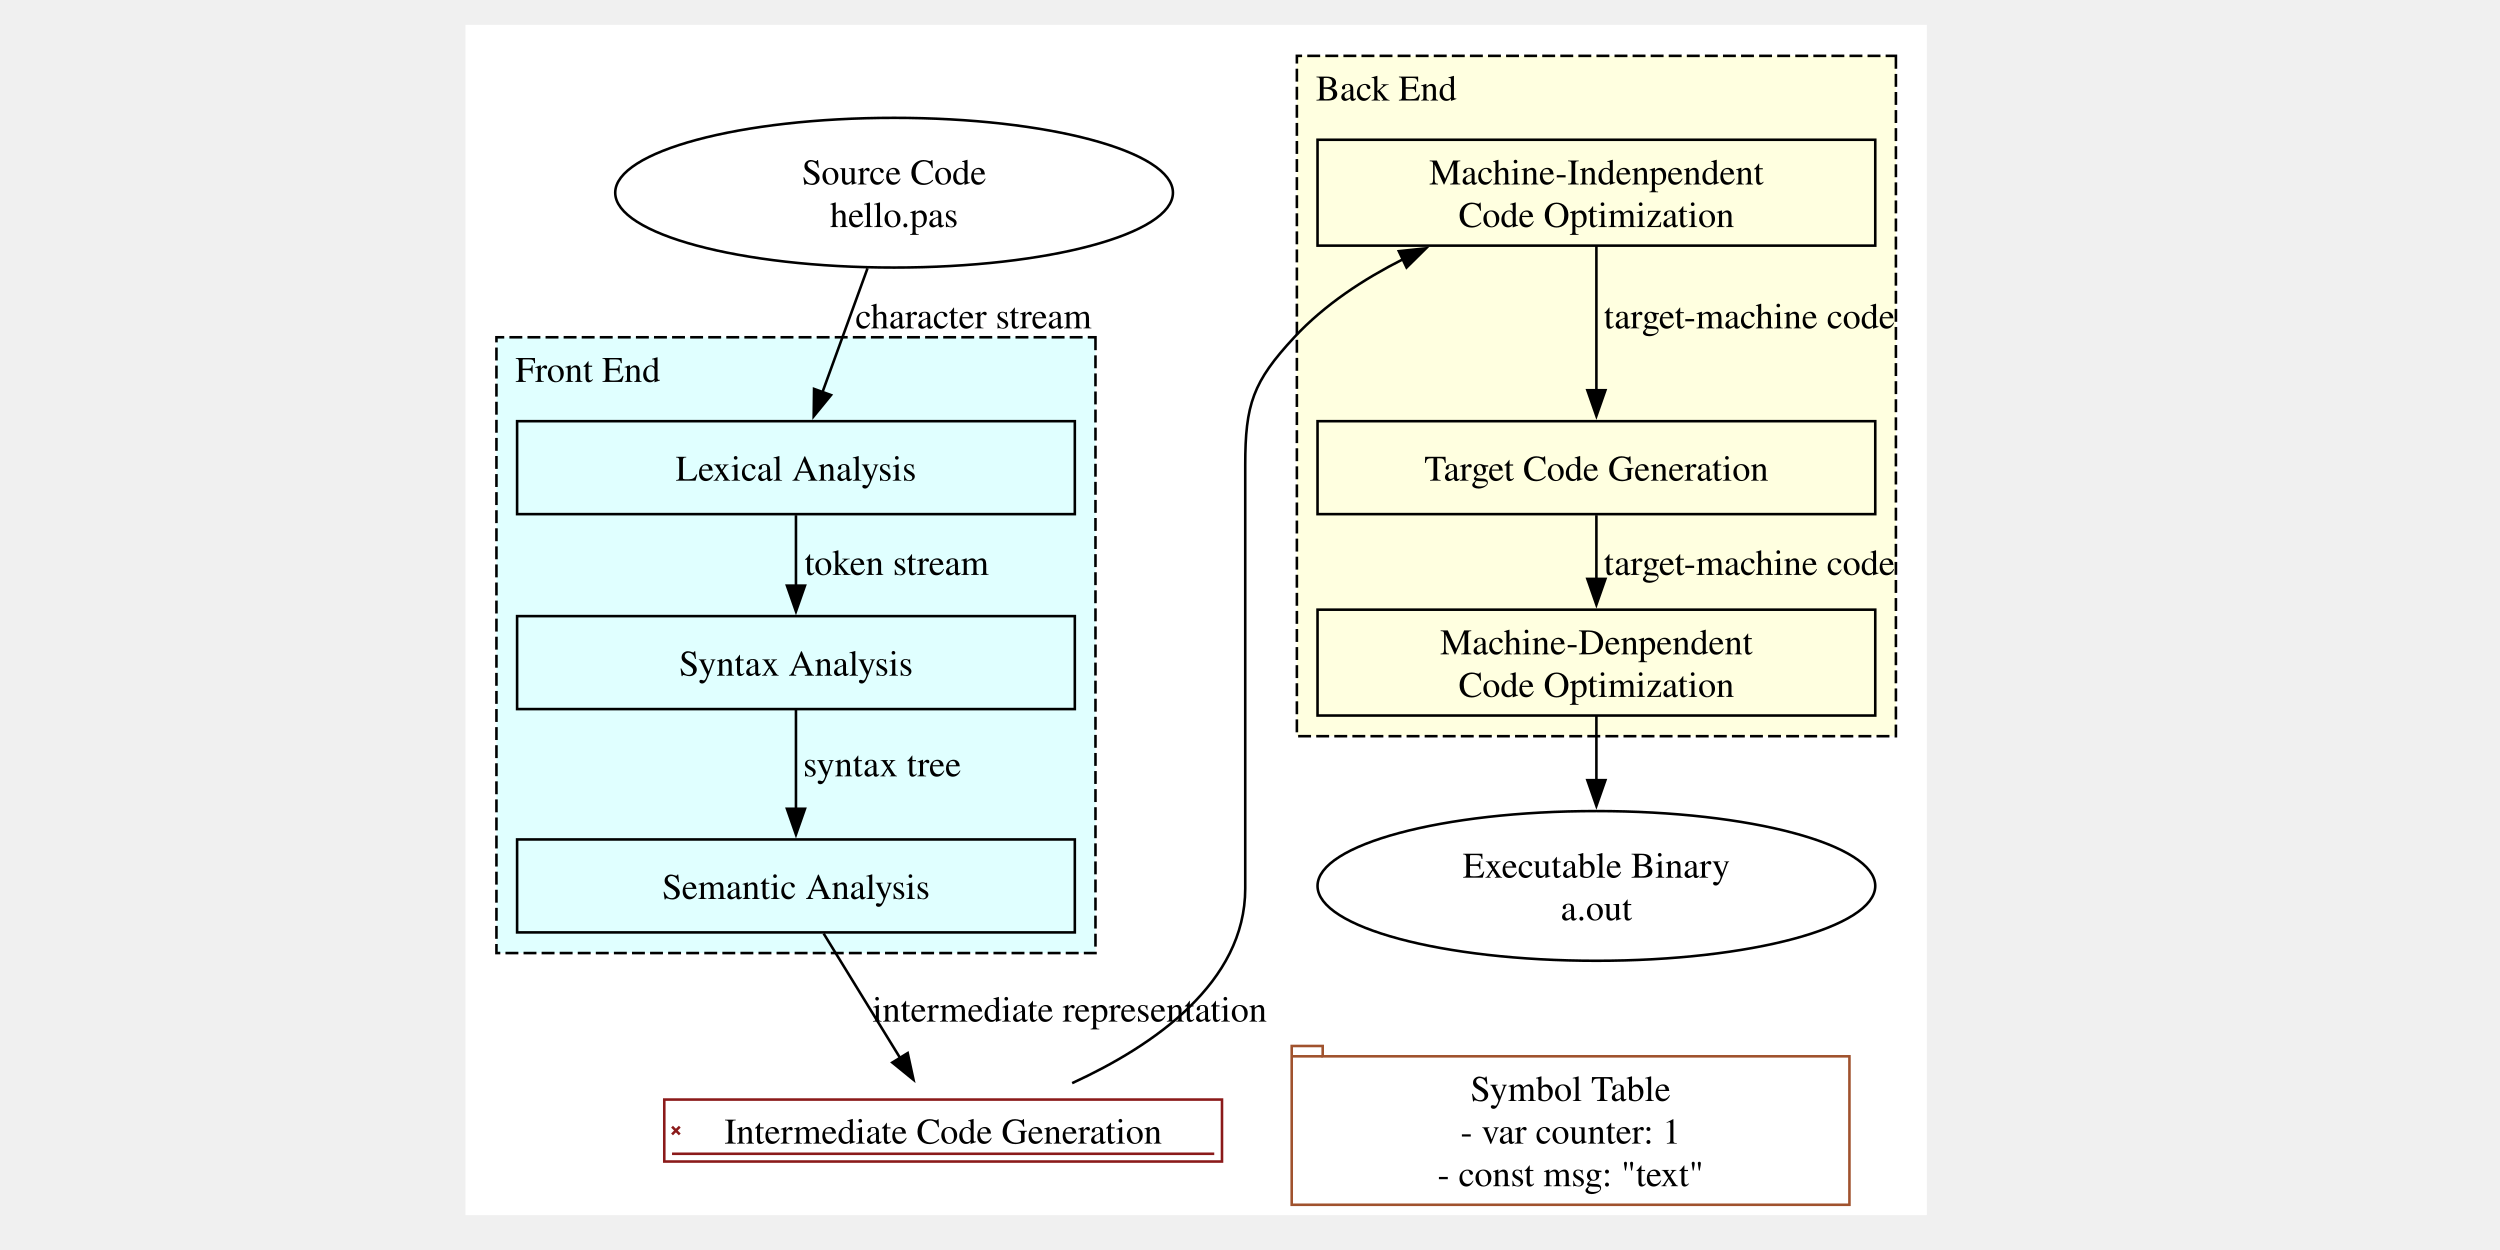
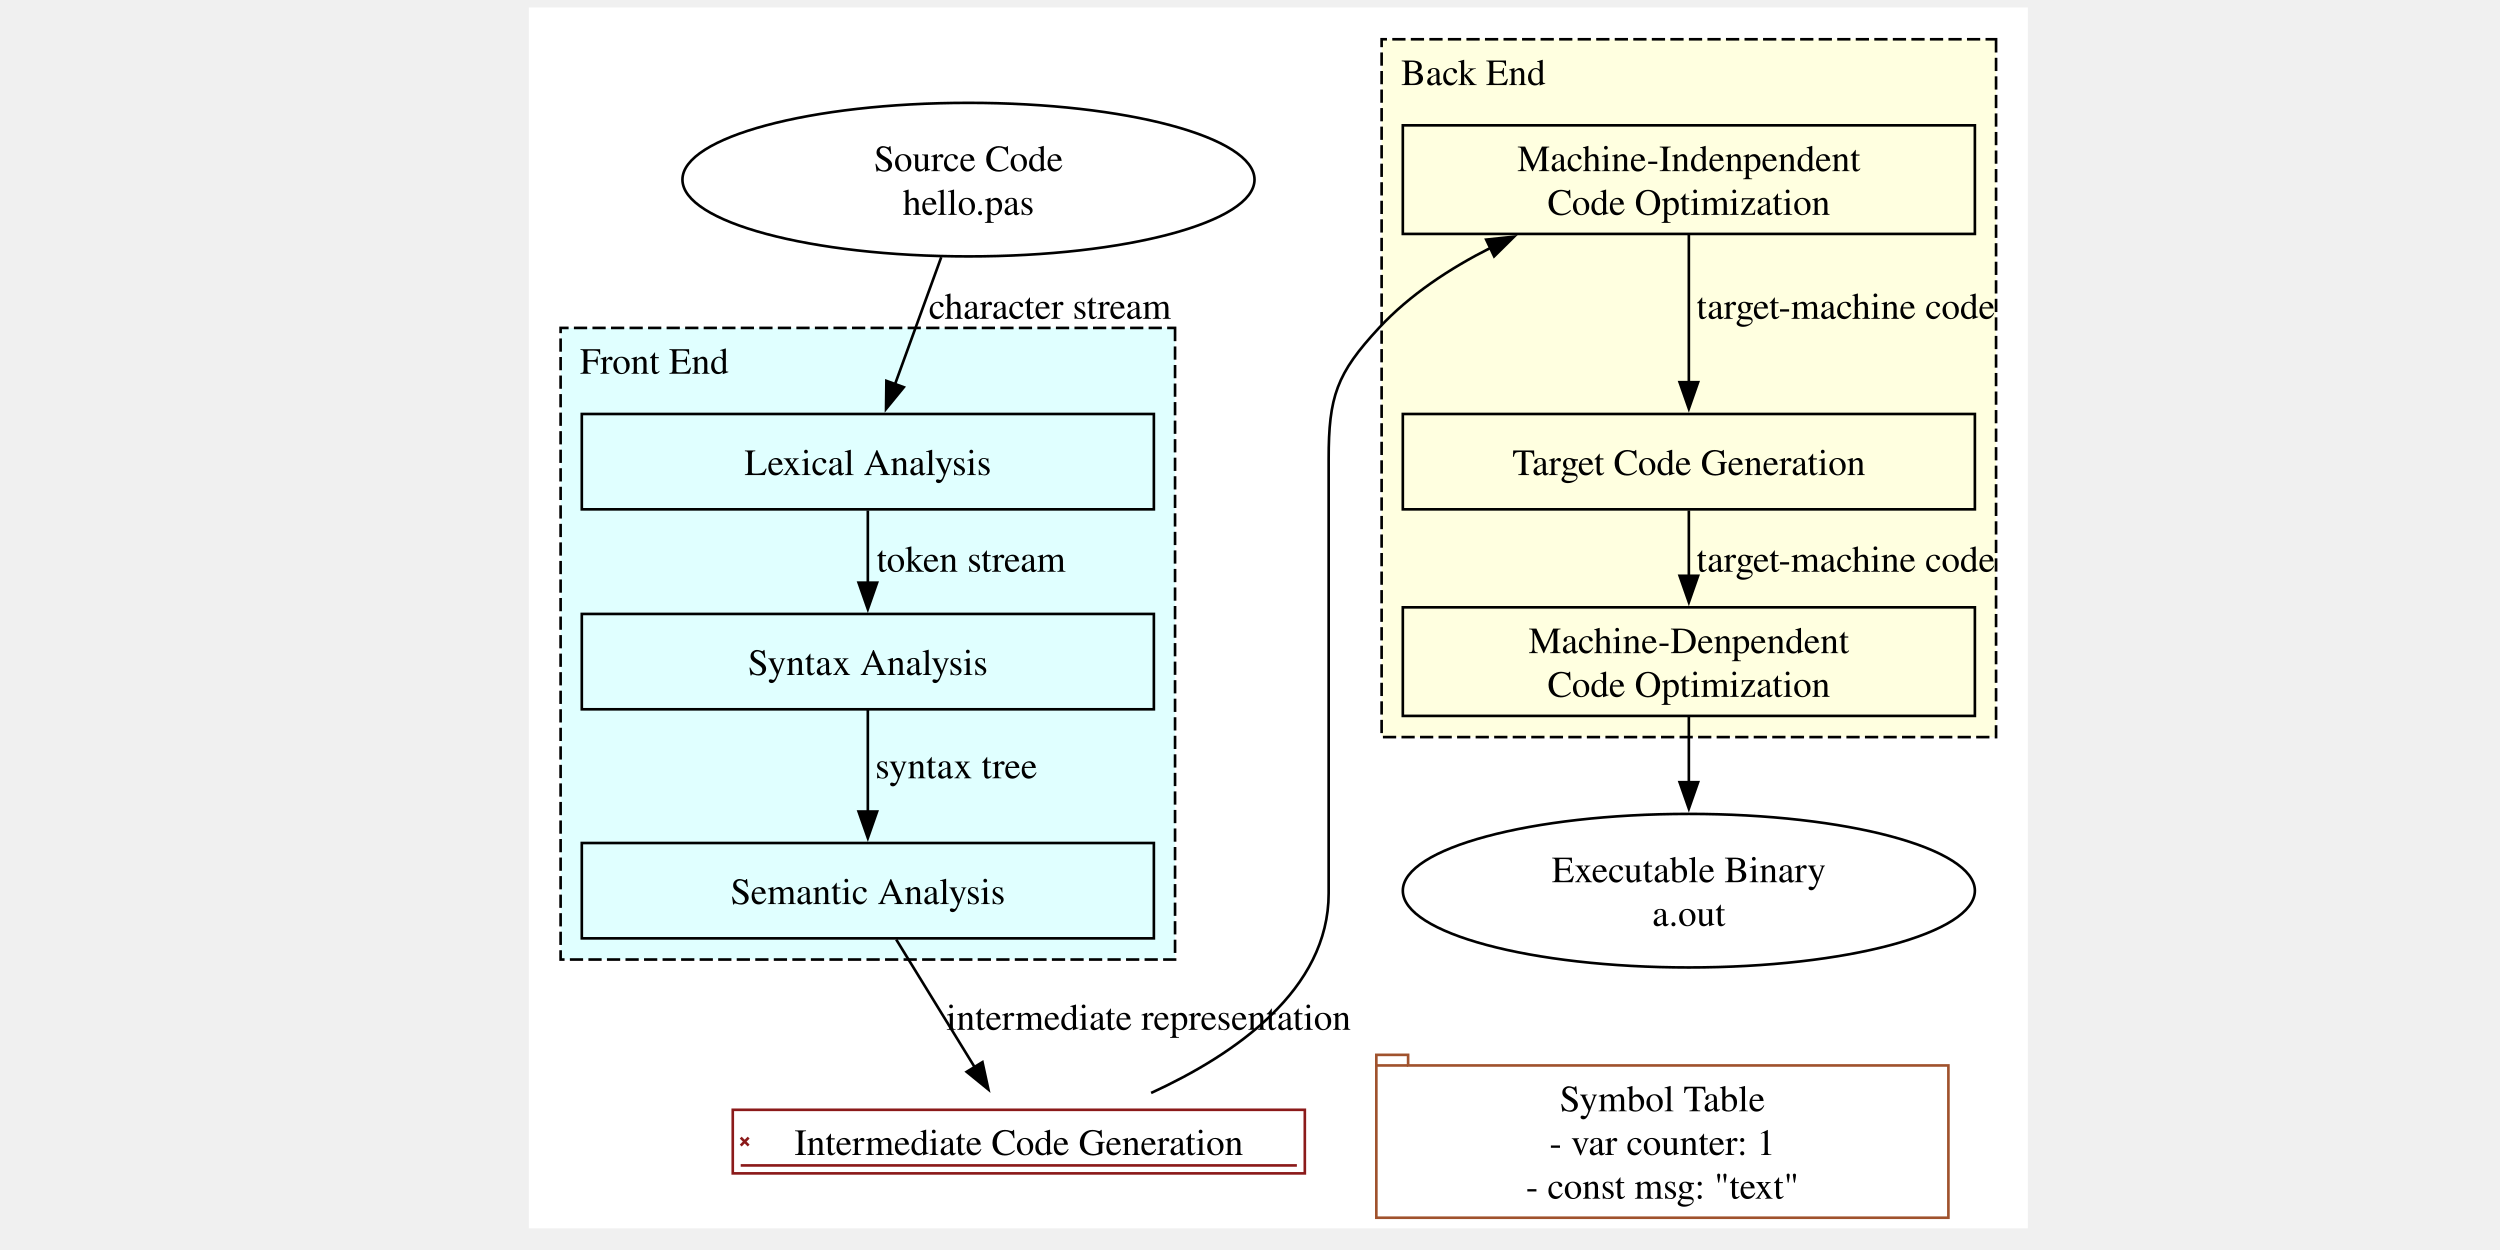
- <svg xmlns="http://www.w3.org/2000/svg" width="400" height="200" viewBox="0 0 300 149.99" version="1.1" id="svg26">
-   <defs id="defs26" />
-   <g id="graph0" class="graph" transform="matrix(0.3098446,0,0,0.3098446,57.09464,144.5686)">
-     <polygon fill="#ffffff" stroke="none" points="562,-456.97 562,4 -4,4 -4,-456.97 " id="polygon1" />
-     <g id="clust1" class="cluster">
-       <polygon fill="#e0ffff" stroke="#000000" stroke-dasharray="5, 2" points="240,-335.98 240,-97.49 8,-97.49 8,-335.98 " id="polygon2" />
-       <text text-anchor="middle" x="43.38" y="-318.68" font-family="Times, serif" font-size="14px" id="text2">Front End</text>
-     </g>
-     <g id="clust3" class="cluster">
-       <polygon fill="#ffffe0" stroke="#000000" stroke-dasharray="5, 2" points="550,-444.97 550,-181.48 318,-181.48 318,-444.97 " id="polygon3" />
-       <text text-anchor="middle" x="352.62" y="-427.67" font-family="Times, serif" font-size="14px" id="text3">Back End</text>
-     </g>
-     <g id="node1" class="node">
-       <ellipse fill="none" stroke="#000000" cx="162" cy="-391.97" rx="108" ry="28.99" id="ellipse4" />
-       <text text-anchor="middle" x="162" y="-395.17" font-family="Times, serif" font-size="14px" id="text4">Source Code</text>
-       <text text-anchor="middle" x="162" y="-378.67" font-family="Times, serif" font-size="14px" id="text5">hello.pas</text>
-     </g>
-     <g id="node2" class="node">
-       <polygon fill="none" stroke="#000000" points="16,-267.48 232,-267.48 232,-303.48 16,-303.48 " id="polygon5" />
-       <text text-anchor="middle" x="124" y="-280.43" font-family="Times, serif" font-size="14px" id="text6">Lexical Analysis</text>
-     </g>
-     <g id="edge1" class="edge">
-       <path fill="none" stroke="#000000" d="m 151.72,-362.7 c -5.43,14.93 -12.08,33.2 -17.5,48.1" id="path6" />
-       <polygon fill="#000000" stroke="#000000" points="131,-315.98 137.58,-313.59 130.87,-305.38 " id="polygon6" />
-       <text text-anchor="middle" x="192.75" y="-339.43" font-family="Times, serif" font-size="14px" id="text7">character stream</text>
-     </g>
-     <g id="node6" class="node">
-       <polygon fill="none" stroke="#a0522d" points="328,-61.5 316,-61.5 316,0 532,0 532,-57.5 328,-57.5 " id="polygon7" />
-       <polyline fill="none" stroke="#a0522d" points="316,-57.5 328,-57.5" id="polyline7" />
-       <text text-anchor="middle" x="424" y="-40.2" font-family="Times, serif" font-size="14px" id="text8">Symbol Table</text>
-       <text text-anchor="middle" x="424" y="-23.7" font-family="Times, serif" font-size="14px" id="text9">- var counter: 1</text>
-       <text text-anchor="middle" x="424" y="-7.2" font-family="Times, serif" font-size="14px" id="text10">- const msg: "text"</text>
-     </g>
-     <g id="node3" class="node">
-       <polygon fill="none" stroke="#000000" points="16,-191.98 232,-191.98 232,-227.98 16,-227.98 " id="polygon10" />
-       <text text-anchor="middle" x="124" y="-204.93" font-family="Times, serif" font-size="14px" id="text11">Syntax Analysis</text>
-     </g>
-     <g id="edge2" class="edge">
-       <path fill="none" stroke="#000000" d="m 124,-267.06 c 0,8.14 0,18.06 0,27.28" id="path11" />
-       <polygon fill="#000000" stroke="#000000" points="120.5,-239.79 127.5,-239.79 124,-229.79 " id="polygon11" />
-       <text text-anchor="middle" x="163" y="-243.93" font-family="Times, serif" font-size="14px" id="text12">token stream</text>
-     </g>
-     <g id="node4" class="node">
-       <polygon fill="none" stroke="#000000" points="16,-105.49 232,-105.49 232,-141.49 16,-141.49 " id="polygon12" />
-       <text text-anchor="middle" x="124" y="-118.44" font-family="Times, serif" font-size="14px" id="text13">Semantic Analysis</text>
-     </g>
-     <g id="edge3" class="edge">
-       <path fill="none" stroke="#000000" d="m 124,-191.88 c 0,11.14 0,25.97 0,38.87" id="path13" />
-       <polygon fill="#000000" stroke="#000000" points="120.5,-153.37 127.5,-153.37 124,-143.37 " id="polygon13" />
-       <text text-anchor="middle" x="157.38" y="-165.93" font-family="Times, serif" font-size="14px" id="text14">syntax tree</text>
-     </g>
-     <g id="node5" class="node">
-       <polygon fill="none" stroke="#8b1a1a" points="73,-16.75 289,-16.75 289,-40.75 73,-40.75 " id="polygon14" />
-       <polyline fill="none" stroke="#8b1a1a" points="76,-30.25 79,-27.25" id="polyline14" />
-       <polyline fill="none" stroke="#8b1a1a" points="76,-27.25 79,-30.25" id="polyline15" />
-       <polyline fill="none" stroke="#8b1a1a" points="76,-19.75 286,-19.75" id="polyline16" />
-       <text text-anchor="middle" x="181" y="-23.7" font-family="Times, serif" font-size="14px" id="text16">Intermediate Code Generation</text>
-     </g>
-     <g id="edge4" class="edge">
-       <path fill="none" stroke="#000000" d="m 134.72,-105.05 c 8.36,13.6 20.12,32.73 29.69,48.31" id="path16" />
-       <polygon fill="#000000" stroke="#000000" points="161.32,-55.09 167.28,-58.76 169.53,-48.41 " id="polygon16" />
-       <text text-anchor="middle" x="230" y="-70.95" font-family="Times, serif" font-size="14px" id="text17">intermediate representation</text>
-     </g>
-     <g id="node8" class="node">
-       <polygon fill="none" stroke="#000000" points="326,-371.47 542,-371.47 542,-412.47 326,-412.47 " id="polygon17" />
-       <text text-anchor="middle" x="434" y="-395.17" font-family="Times, serif" font-size="14px" id="text18">Machine-Indenpendent</text>
-       <text text-anchor="middle" x="434" y="-378.67" font-family="Times, serif" font-size="14px" id="text19">Code Optimization</text>
-     </g>
-     <g id="edge7" class="edge">
-       <path fill="none" stroke="#000000" d="m 230.96,-47.11 c 31.8,-14.59 67.04,-38.96 67.04,-75.38 0,-163.99 0,-163.99 0,-163.99 0,-23.57 2.96,-32.24 19,-49.5 11.66,-12.54 26.76,-22.49 42.21,-30.28" id="path19" />
-       <polygon fill="#000000" stroke="#000000" points="360.48,-362.99 357.48,-369.32 368.02,-370.43 " id="polygon19" />
-     </g>
-     <g id="node7" class="node">
-       <ellipse fill="none" stroke="#000000" cx="434" cy="-123.49" rx="108" ry="28.99" id="ellipse20" />
-       <text text-anchor="middle" x="434" y="-126.69" font-family="Times, serif" font-size="14px" id="text20">Executable Binary</text>
-       <text text-anchor="middle" x="434" y="-110.19" font-family="Times, serif" font-size="14px" id="text21">a.out</text>
-     </g>
-     <g id="node9" class="node">
-       <polygon fill="none" stroke="#000000" points="326,-267.48 542,-267.48 542,-303.48 326,-303.48 " id="polygon21" />
-       <text text-anchor="middle" x="434" y="-280.43" font-family="Times, serif" font-size="14px" id="text22">Target Code Generation</text>
-     </g>
-     <g id="edge8" class="edge">
-       <path fill="none" stroke="#000000" d="m 434,-371.32 c 0,15.75 0,38.09 0,55.89" id="path22" />
-       <polygon fill="#000000" stroke="#000000" points="430.5,-315.48 437.5,-315.48 434,-305.48 " id="polygon22" />
-       <text text-anchor="middle" x="493.25" y="-339.43" font-family="Times, serif" font-size="14px" id="text23">target-machine code</text>
-     </g>
-     <g id="node10" class="node">
-       <polygon fill="none" stroke="#000000" points="326,-189.48 542,-189.48 542,-230.48 326,-230.48 " id="polygon23" />
-       <text text-anchor="middle" x="434" y="-213.18" font-family="Times, serif" font-size="14px" id="text24">Machine-Denpendent</text>
-       <text text-anchor="middle" x="434" y="-196.68" font-family="Times, serif" font-size="14px" id="text25">Code Optimization</text>
-     </g>
-     <g id="edge9" class="edge">
-       <path fill="none" stroke="#000000" d="m 434,-267.06 c 0,7.38 0,16.23 0,24.68" id="path25" />
-       <polygon fill="#000000" stroke="#000000" points="430.5,-242.39 437.5,-242.39 434,-232.39 " id="polygon25" />
-       <text text-anchor="middle" x="493.25" y="-243.93" font-family="Times, serif" font-size="14px" id="text26">target-machine code</text>
-     </g>
-     <g id="edge10" class="edge">
-       <path fill="none" stroke="#000000" d="m 434,-189.39 c 0,7.53 0,16.41 0,25.16" id="path26" />
-       <polygon fill="#000000" stroke="#000000" points="430.5,-164.46 437.5,-164.46 434,-154.46 " id="polygon26" />
+ <svg xmlns="http://www.w3.org/2000/svg" width="400mm" height="200mm" viewBox="0 0 400 200" version="1.1" id="svg1" xml:space="preserve">
+   <defs id="defs1" />
+   <g id="layer1">
+     <g id="graph0" class="graph" transform="matrix(0.4237485,0,0,0.4237485,86.30887,194.8374)">
+       <polygon fill="#ffffff" stroke="none" points="562,-456.97 562,4 -4,4 -4,-456.97 " id="polygon1" />
+       <g id="clust1" class="cluster">
+         <polygon fill="#e0ffff" stroke="#000000" stroke-dasharray="5, 2" points="240,-335.98 240,-97.49 8,-97.49 8,-335.98 " id="polygon2" />
+         <text text-anchor="middle" x="43.38" y="-318.68" font-family="Times, serif" font-size="14px" id="text2">Front End</text>
+       </g>
+       <g id="clust3" class="cluster">
+         <polygon fill="#ffffe0" stroke="#000000" stroke-dasharray="5, 2" points="550,-444.97 550,-181.48 318,-181.48 318,-444.97 " id="polygon3" />
+         <text text-anchor="middle" x="352.62" y="-427.67" font-family="Times, serif" font-size="14px" id="text3">Back End</text>
+       </g>
+       <g id="node1" class="node">
+         <ellipse fill="none" stroke="#000000" cx="162" cy="-391.97" rx="108" ry="28.99" id="ellipse4" />
+         <text text-anchor="middle" x="162" y="-395.17" font-family="Times, serif" font-size="14px" id="text4">Source Code</text>
+         <text text-anchor="middle" x="162" y="-378.67" font-family="Times, serif" font-size="14px" id="text5">hello.pas</text>
+       </g>
+       <g id="node2" class="node">
+         <polygon fill="none" stroke="#000000" points="16,-267.48 232,-267.48 232,-303.48 16,-303.48 " id="polygon5" />
+         <text text-anchor="middle" x="124" y="-280.43" font-family="Times, serif" font-size="14px" id="text6">Lexical Analysis</text>
+       </g>
+       <g id="edge1" class="edge">
+         <path fill="none" stroke="#000000" d="m 151.72,-362.7 c -5.43,14.93 -12.08,33.2 -17.5,48.1" id="path6" />
+         <polygon fill="#000000" stroke="#000000" points="130.87,-305.38 131,-315.98 137.58,-313.59 " id="polygon6" />
+         <text text-anchor="middle" x="192.75" y="-339.43" font-family="Times, serif" font-size="14px" id="text7">character stream</text>
+       </g>
+       <g id="node6" class="node">
+         <polygon fill="none" stroke="#a0522d" points="316,0 532,0 532,-57.5 328,-57.5 328,-61.5 316,-61.5 " id="polygon7" />
+         <polyline fill="none" stroke="#a0522d" points="316,-57.5 328,-57.5" id="polyline7" />
+         <text text-anchor="middle" x="424" y="-40.2" font-family="Times, serif" font-size="14px" id="text8">Symbol Table</text>
+         <text text-anchor="middle" x="424" y="-23.7" font-family="Times, serif" font-size="14px" id="text9">- var counter: 1</text>
+         <text text-anchor="middle" x="424" y="-7.2" font-family="Times, serif" font-size="14px" id="text10">- const msg: "text"</text>
+       </g>
+       <g id="node3" class="node">
+         <polygon fill="none" stroke="#000000" points="16,-191.98 232,-191.98 232,-227.98 16,-227.98 " id="polygon10" />
+         <text text-anchor="middle" x="124" y="-204.93" font-family="Times, serif" font-size="14px" id="text11">Syntax Analysis</text>
+       </g>
+       <g id="edge2" class="edge">
+         <path fill="none" stroke="#000000" d="m 124,-267.06 c 0,8.14 0,18.06 0,27.28" id="path11" />
+         <polygon fill="#000000" stroke="#000000" points="124,-229.79 120.5,-239.79 127.5,-239.79 " id="polygon11" />
+         <text text-anchor="middle" x="163" y="-243.93" font-family="Times, serif" font-size="14px" id="text12">token stream</text>
+       </g>
+       <g id="node4" class="node">
+         <polygon fill="none" stroke="#000000" points="16,-105.49 232,-105.49 232,-141.49 16,-141.49 " id="polygon12" />
+         <text text-anchor="middle" x="124" y="-118.44" font-family="Times, serif" font-size="14px" id="text13">Semantic Analysis</text>
+       </g>
+       <g id="edge3" class="edge">
+         <path fill="none" stroke="#000000" d="m 124,-191.88 c 0,11.14 0,25.97 0,38.87" id="path13" />
+         <polygon fill="#000000" stroke="#000000" points="124,-143.37 120.5,-153.37 127.5,-153.37 " id="polygon13" />
+         <text text-anchor="middle" x="157.38" y="-165.93" font-family="Times, serif" font-size="14px" id="text14">syntax tree</text>
+       </g>
+       <g id="node5" class="node">
+         <polygon fill="none" stroke="#8b1a1a" points="73,-16.75 289,-16.75 289,-40.75 73,-40.75 " id="polygon14" />
+         <polyline fill="none" stroke="#8b1a1a" points="76,-30.25 79,-27.25" id="polyline14" />
+         <polyline fill="none" stroke="#8b1a1a" points="76,-27.25 79,-30.25" id="polyline15" />
+         <polyline fill="none" stroke="#8b1a1a" points="76,-19.75 286,-19.75" id="polyline16" />
+         <text text-anchor="middle" x="181" y="-23.7" font-family="Times, serif" font-size="14px" id="text16">Intermediate Code Generation</text>
+       </g>
+       <g id="edge4" class="edge">
+         <path fill="none" stroke="#000000" d="m 134.72,-105.05 c 8.36,13.6 20.12,32.73 29.69,48.31" id="path16" />
+         <polygon fill="#000000" stroke="#000000" points="169.53,-48.41 161.32,-55.09 167.28,-58.76 " id="polygon16" />
+         <text text-anchor="middle" x="230" y="-70.95" font-family="Times, serif" font-size="14px" id="text17">intermediate representation</text>
+       </g>
+       <g id="node8" class="node">
+         <polygon fill="none" stroke="#000000" points="326,-371.47 542,-371.47 542,-412.47 326,-412.47 " id="polygon17" />
+         <text text-anchor="middle" x="434" y="-395.17" font-family="Times, serif" font-size="14px" id="text18">Machine-Indenpendent</text>
+         <text text-anchor="middle" x="434" y="-378.67" font-family="Times, serif" font-size="14px" id="text19">Code Optimization</text>
+       </g>
+       <g id="edge7" class="edge">
+         <path fill="none" stroke="#000000" d="m 230.96,-47.11 c 31.8,-14.59 67.04,-38.96 67.04,-75.38 0,-163.99 0,-163.99 0,-163.99 0,-23.57 2.96,-32.24 19,-49.5 11.66,-12.54 26.76,-22.49 42.21,-30.28" id="path19" />
+         <polygon fill="#000000" stroke="#000000" points="368.02,-370.43 360.48,-362.99 357.48,-369.32 " id="polygon19" />
+       </g>
+       <g id="node7" class="node">
+         <ellipse fill="none" stroke="#000000" cx="434" cy="-123.49" rx="108" ry="28.99" id="ellipse20" />
+         <text text-anchor="middle" x="434" y="-126.69" font-family="Times, serif" font-size="14px" id="text20">Executable Binary</text>
+         <text text-anchor="middle" x="434" y="-110.19" font-family="Times, serif" font-size="14px" id="text21">a.out</text>
+       </g>
+       <g id="node9" class="node">
+         <polygon fill="none" stroke="#000000" points="326,-267.48 542,-267.48 542,-303.48 326,-303.48 " id="polygon21" />
+         <text text-anchor="middle" x="434" y="-280.43" font-family="Times, serif" font-size="14px" id="text22">Target Code Generation</text>
+       </g>
+       <g id="edge8" class="edge">
+         <path fill="none" stroke="#000000" d="m 434,-371.32 c 0,15.75 0,38.09 0,55.89" id="path22" />
+         <polygon fill="#000000" stroke="#000000" points="434,-305.48 430.5,-315.48 437.5,-315.48 " id="polygon22" />
+         <text text-anchor="middle" x="493.25" y="-339.43" font-family="Times, serif" font-size="14px" id="text23">target-machine code</text>
+       </g>
+       <g id="node10" class="node">
+         <polygon fill="none" stroke="#000000" points="326,-189.48 542,-189.48 542,-230.48 326,-230.48 " id="polygon23" />
+         <text text-anchor="middle" x="434" y="-213.18" font-family="Times, serif" font-size="14px" id="text24">Machine-Denpendent</text>
+         <text text-anchor="middle" x="434" y="-196.68" font-family="Times, serif" font-size="14px" id="text25">Code Optimization</text>
+       </g>
+       <g id="edge9" class="edge">
+         <path fill="none" stroke="#000000" d="m 434,-267.06 c 0,7.38 0,16.23 0,24.68" id="path25" />
+         <polygon fill="#000000" stroke="#000000" points="434,-232.39 430.5,-242.39 437.5,-242.39 " id="polygon25" />
+         <text text-anchor="middle" x="493.25" y="-243.93" font-family="Times, serif" font-size="14px" id="text26">target-machine code</text>
+       </g>
+       <g id="edge10" class="edge">
+         <path fill="none" stroke="#000000" d="m 434,-189.39 c 0,7.53 0,16.41 0,25.16" id="path26" />
+         <polygon fill="#000000" stroke="#000000" points="434,-154.46 430.5,-164.46 437.5,-164.46 " id="polygon26" />
+       </g>
    </g>
  </g>
</svg>
